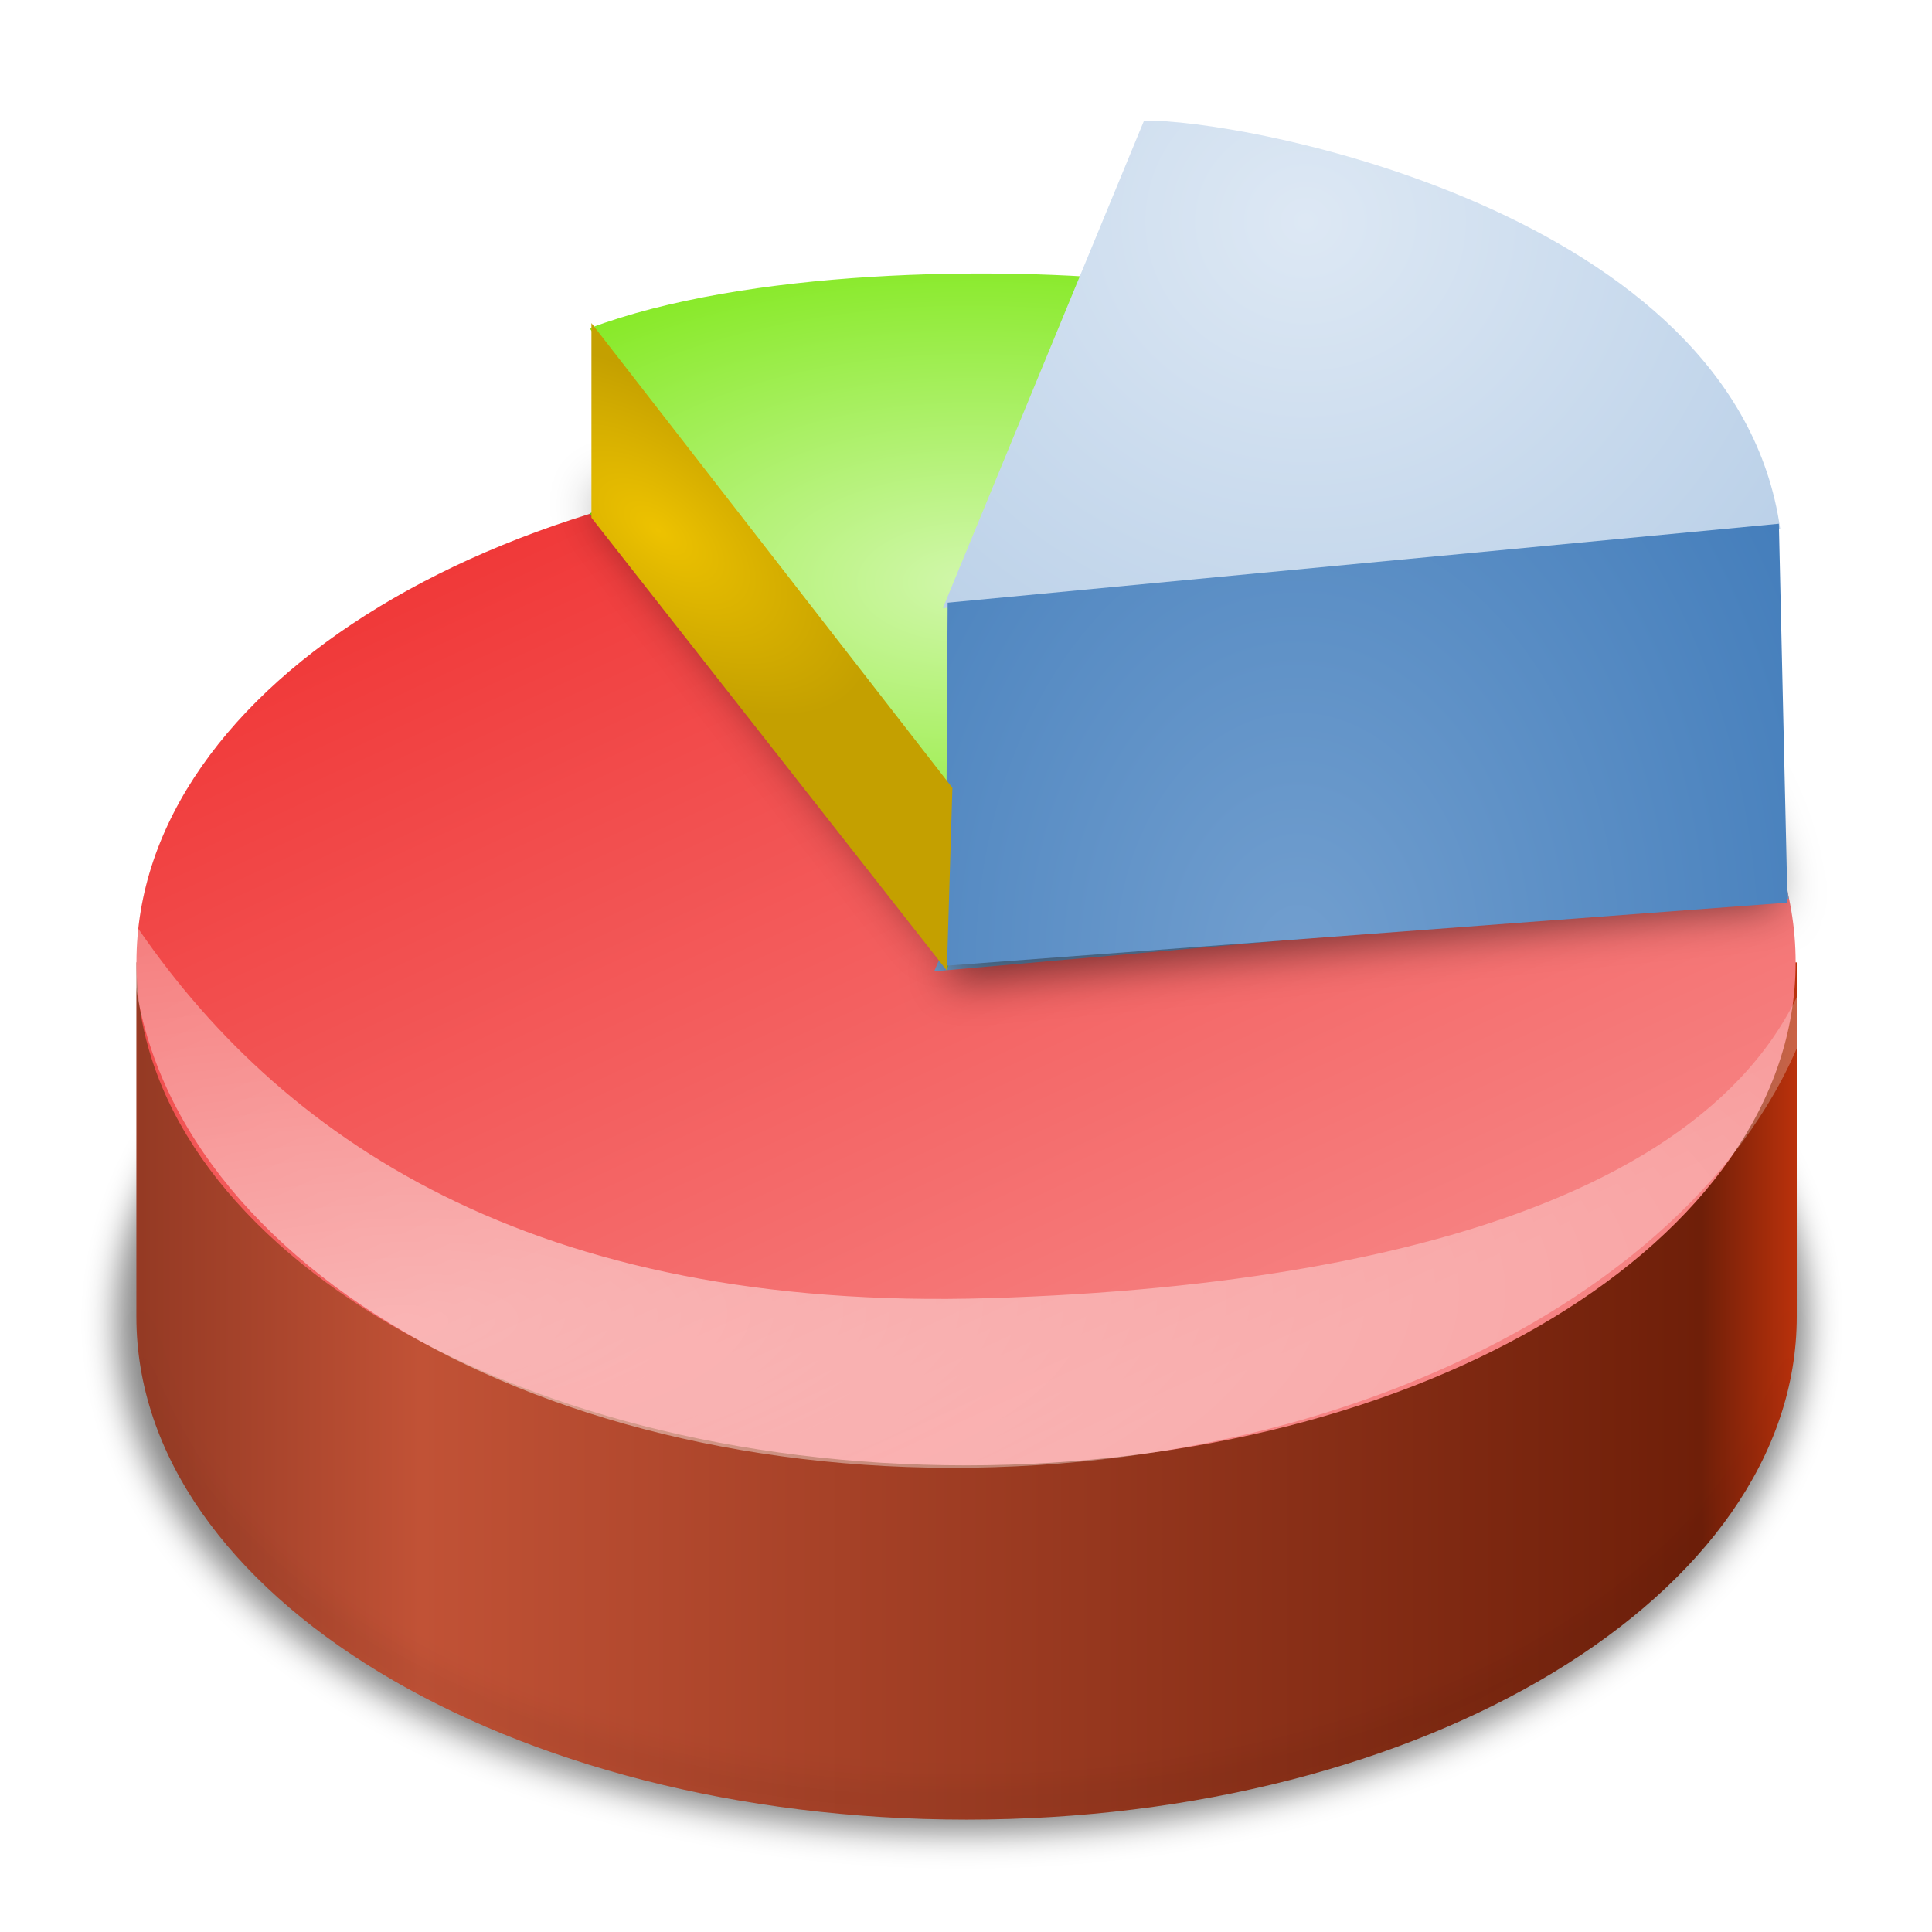
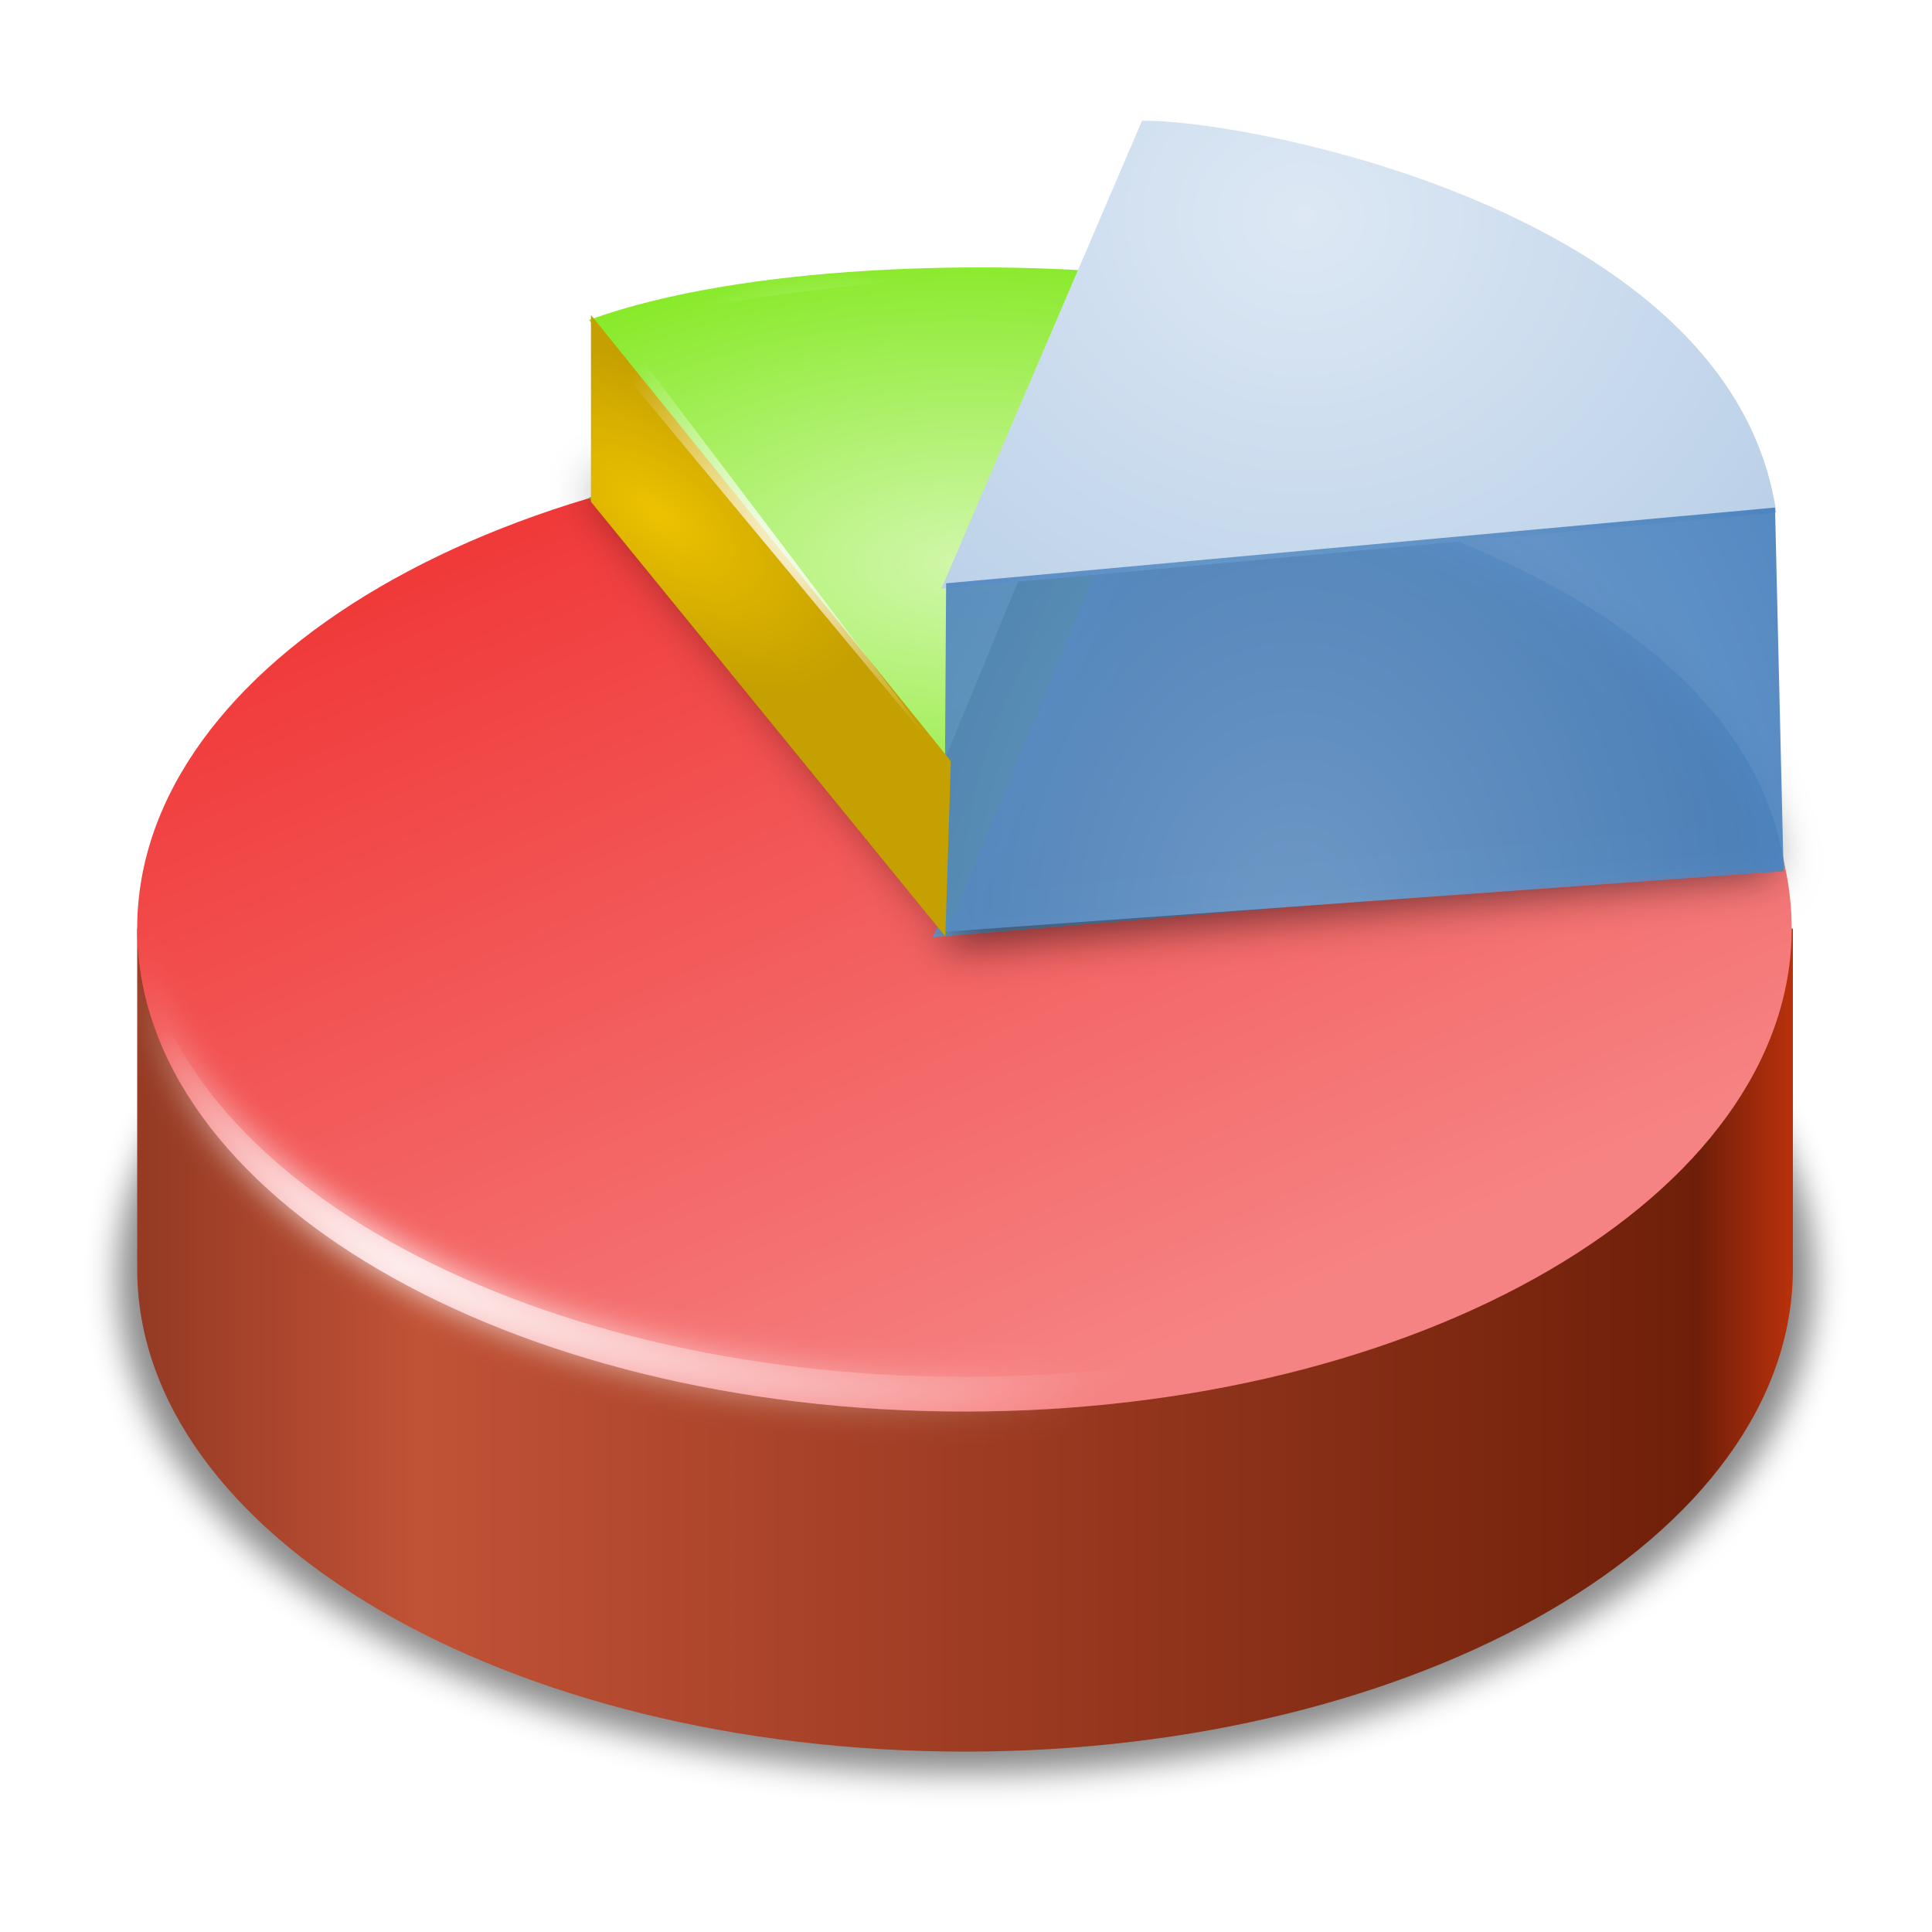
<svg xmlns="http://www.w3.org/2000/svg" xmlns:xlink="http://www.w3.org/1999/xlink" width="24" height="24" id="svg2" version="1.1">
  <defs id="defs4">
    <linearGradient y2="98.883" x2="118.348" y1="81.176" x1="106.025" gradientUnits="userSpaceOnUse" id="linearGradient17659-4">
      <stop id="stop17661-0" style="stop-color:#da4522;stop-opacity:1;" offset="0" />
      <stop offset="0.025" style="stop-color:#953a24;stop-opacity:1;" id="stop17667-4" />
      <stop offset="0.19" style="stop-color:#c15236;stop-opacity:1;" id="stop17665-75" />
      <stop id="stop17669-0" style="stop-color:#6f1f09;stop-opacity:1" offset="0.944" />
      <stop id="stop17663-8" style="stop-color:#ba310b;stop-opacity:1" offset="1" />
    </linearGradient>
    <linearGradient id="linearGradient5257-3">
      <stop style="stop-color:#ef2929;stop-opacity:1;" offset="0" id="stop5259-87" />
      <stop style="stop-color:#f68383;stop-opacity:1;" offset="1" id="stop5261-1" />
    </linearGradient>
    <linearGradient id="linearGradient17864-9">
      <stop style="stop-color:#d1f7ab;stop-opacity:1;" offset="0" id="stop17866-9" />
      <stop style="stop-color:#85e923;stop-opacity:1;" offset="1" id="stop17868-41" />
    </linearGradient>
    <linearGradient id="linearGradient17317-98">
      <stop style="stop-color:#dde8f4;stop-opacity:1;" offset="0" id="stop17319-1" />
      <stop style="stop-color:#bad0e8;stop-opacity:1;" offset="1" id="stop17321-6" />
    </linearGradient>
    <linearGradient id="linearGradient17325-1">
      <stop style="stop-color:#729fcf;stop-opacity:1;" offset="0" id="stop17327-8" />
      <stop style="stop-color:#3f7ab9;stop-opacity:1;" offset="1" id="stop17329-8" />
    </linearGradient>
    <linearGradient id="linearGradient17339-7">
      <stop id="stop17341-6" offset="0" style="stop-color:#729fcf;stop-opacity:0;" />
      <stop id="stop17343-4" offset="1" style="stop-color:#3f7ab9;stop-opacity:1;" />
    </linearGradient>
    <linearGradient id="linearGradient17767-1">
      <stop id="stop17771-8" offset="0" style="stop-color:#edc200;stop-opacity:1;" />
      <stop id="stop17769-4" offset="1" style="stop-color:#c4a000;stop-opacity:1;" />
    </linearGradient>
    <linearGradient y2="98.883" x2="118.348" y1="81.176" x1="106.025" gradientUnits="userSpaceOnUse" id="linearGradient17659-4-4">
      <stop id="stop17661-0-5" style="stop-color:#da4522;stop-opacity:1;" offset="0" />
      <stop offset="0.025" style="stop-color:#953a24;stop-opacity:1;" id="stop17667-4-2" />
      <stop offset="0.19" style="stop-color:#c15236;stop-opacity:1;" id="stop17665-75-0" />
      <stop id="stop17669-0-2" style="stop-color:#6f1f09;stop-opacity:1" offset="0.944" />
      <stop id="stop17663-8-2" style="stop-color:#ba310b;stop-opacity:1" offset="1" />
    </linearGradient>
    <linearGradient id="linearGradient5257-3-4">
      <stop style="stop-color:#ef2929;stop-opacity:1;" offset="0" id="stop5259-87-7" />
      <stop style="stop-color:#f68383;stop-opacity:1;" offset="1" id="stop5261-1-9" />
    </linearGradient>
    <linearGradient id="linearGradient17864-9-9">
      <stop style="stop-color:#d1f7ab;stop-opacity:1;" offset="0" id="stop17866-9-5" />
      <stop style="stop-color:#85e923;stop-opacity:1;" offset="1" id="stop17868-41-4" />
    </linearGradient>
    <linearGradient id="linearGradient17317-98-6">
      <stop style="stop-color:#dde8f4;stop-opacity:1;" offset="0" id="stop17319-1-0" />
      <stop style="stop-color:#bad0e8;stop-opacity:1;" offset="1" id="stop17321-6-9" />
    </linearGradient>
    <linearGradient id="linearGradient17325-1-6">
      <stop style="stop-color:#729fcf;stop-opacity:1;" offset="0" id="stop17327-8-0" />
      <stop style="stop-color:#3f7ab9;stop-opacity:1;" offset="1" id="stop17329-8-6" />
    </linearGradient>
    <linearGradient id="linearGradient17339-7-9">
      <stop id="stop17341-6-2" offset="0" style="stop-color:#729fcf;stop-opacity:0;" />
      <stop id="stop17343-4-5" offset="1" style="stop-color:#3f7ab9;stop-opacity:1;" />
    </linearGradient>
    <linearGradient id="linearGradient17767-1-0">
      <stop id="stop17771-8-6" offset="0" style="stop-color:#edc200;stop-opacity:1;" />
      <stop id="stop17769-4-4" offset="1" style="stop-color:#c4a000;stop-opacity:1;" />
    </linearGradient>
-     <filter color-interpolation-filters="sRGB" x="-0.102" width="1.204" y="-0.177" height="1.355" id="filter17137-2-6-5">
-       <feGaussianBlur stdDeviation="10.34" id="feGaussianBlur17139-7-8-2" />
-     </filter>
-     <filter color-interpolation-filters="sRGB" id="filter17179-8-1-7">
-       <feGaussianBlur stdDeviation="1.88" id="feGaussianBlur17181-6-7-9" />
-     </filter>
    <linearGradient xlink:href="#linearGradient17659-4-4-7" id="linearGradient16454-8-5" gradientUnits="userSpaceOnUse" gradientTransform="matrix(5.158612,0,0,4.731223,-448.5964,-290.6913)" x1="92.067" y1="96.875" x2="130.4" y2="96.875" />
    <linearGradient y2="98.883" x2="118.348" y1="81.176" x1="106.025" gradientUnits="userSpaceOnUse" id="linearGradient17659-4-4-7">
      <stop id="stop17661-0-5-4" style="stop-color:#da4522;stop-opacity:1;" offset="0" />
      <stop offset="0.025" style="stop-color:#953a24;stop-opacity:1;" id="stop17667-4-2-0" />
      <stop offset="0.19" style="stop-color:#c15236;stop-opacity:1;" id="stop17665-75-0-9" />
      <stop id="stop17669-0-2-6" style="stop-color:#6f1f09;stop-opacity:1" offset="0.944" />
      <stop id="stop17663-8-2-6" style="stop-color:#ba310b;stop-opacity:1" offset="1" />
    </linearGradient>
    <linearGradient xlink:href="#linearGradient5257-3-4-2" id="linearGradient16451-7-7" gradientUnits="userSpaceOnUse" gradientTransform="matrix(5.15485,0,0,4.731223,-448.2468,-290.6913)" x1="104.879" y1="69.007" x2="117.905" y2="96.292" />
    <linearGradient id="linearGradient5257-3-4-2">
      <stop style="stop-color:#ef2929;stop-opacity:1;" offset="0" id="stop5259-87-7-3" />
      <stop style="stop-color:#f68383;stop-opacity:1;" offset="1" id="stop5261-1-9-9" />
    </linearGradient>
    <radialGradient xlink:href="#linearGradient17039-7-8-2" id="radialGradient17529-6-3" gradientUnits="userSpaceOnUse" gradientTransform="matrix(0.8135621,0.2110374,-0.0750951,0.2894962,28.77986,89.43275)" cx="59.141" cy="179.921" fx="59.141" fy="179.921" r="96.547" />
    <linearGradient id="linearGradient17039-7-8-2">
      <stop style="stop-color:#ffffff;stop-opacity:1;" offset="0" id="stop17041-00-0-2" />
      <stop style="stop-color:#ffffff;stop-opacity:0;" offset="1" id="stop17043-2-3-4" />
    </linearGradient>
-     <filter color-interpolation-filters="sRGB" id="filter17525-5-9-8">
-       <feGaussianBlur stdDeviation="1.844" id="feGaussianBlur17527-7-7-0" />
-     </filter>
    <radialGradient xlink:href="#linearGradient17039-7-8-2" id="radialGradient17089-2-4" gradientUnits="userSpaceOnUse" gradientTransform="matrix(1,0,0,0.2990775,4.242641,135.6542)" cx="89.141" cy="226.731" fx="89.141" fy="226.731" r="96.547" />
-     <filter color-interpolation-filters="sRGB" x="-0.038" width="1.076" y="-0.128" height="1.256" id="filter17111-5-6-0">
-       <feGaussianBlur stdDeviation="3.689" id="feGaussianBlur17113-3-8-3" />
-     </filter>
-     <filter color-interpolation-filters="sRGB" x="-0.726" width="2.451" y="-0.171" height="1.342" id="filter17249-2-9-0">
-       <feGaussianBlur stdDeviation="2.053" id="feGaussianBlur17251-3-4-6" />
-     </filter>
    <linearGradient xlink:href="#linearGradient17755-5-3-5" id="linearGradient17761-3-7" x1="58.039" y1="166.623" x2="58.039" y2="206.623" gradientUnits="userSpaceOnUse" gradientTransform="translate(0,-6)" />
    <linearGradient id="linearGradient17755-5-3-5">
      <stop style="stop-color:#ffffff;stop-opacity:1;" offset="0" id="stop17757-7-3-4" />
      <stop style="stop-color:#ffffff;stop-opacity:0;" offset="1" id="stop17759-1-7-0" />
    </linearGradient>
-     <filter color-interpolation-filters="sRGB" x="-0.463" width="1.926" y="-0.163" height="1.326" id="filter17271-3-7-7">
-       <feGaussianBlur stdDeviation="3.162" id="feGaussianBlur17273-8-1-9" />
-     </filter>
    <linearGradient xlink:href="#linearGradient17277-7-1-6" id="linearGradient17283-5-4" x1="51.5" y1="162.75" x2="51.5" y2="186.298" gradientUnits="userSpaceOnUse" gradientTransform="translate(0,-6)" />
    <linearGradient id="linearGradient17277-7-1-6">
      <stop style="stop-color:#ffffff;stop-opacity:1;" offset="0" id="stop17279-7-8-1" />
      <stop style="stop-color:#ffffff;stop-opacity:0;" offset="1" id="stop17281-5-5-1" />
    </linearGradient>
-     <filter color-interpolation-filters="sRGB" id="filter17435-7-5-5">
-       <feGaussianBlur stdDeviation="2.451" id="feGaussianBlur17437-3-5-5" />
-     </filter>
-     <filter color-interpolation-filters="sRGB" id="filter17922-9-7-1">
-       <feGaussianBlur stdDeviation="2.676" id="feGaussianBlur17924-7-8-4" />
-     </filter>
    <radialGradient xlink:href="#linearGradient17864-9-9-0" id="radialGradient17870-0-1" cx="127.98" cy="83.405" fx="127.98" fy="83.405" r="32.413" gradientTransform="matrix(2.294735,0,0,1.15221,-165.7002,-19.58063)" gradientUnits="userSpaceOnUse" />
    <linearGradient id="linearGradient17864-9-9-0">
      <stop style="stop-color:#d1f7ab;stop-opacity:1;" offset="0" id="stop17866-9-5-1" />
      <stop style="stop-color:#85e923;stop-opacity:1;" offset="1" id="stop17868-41-4-3" />
    </linearGradient>
    <radialGradient xlink:href="#linearGradient17317-98-6-2" id="radialGradient17323-8-3" cx="166.913" cy="29.17" fx="166.913" fy="29.17" r="49.727" gradientTransform="matrix(1.382888,0,0,1.227692,-63.90907,0.6701719)" gradientUnits="userSpaceOnUse" />
    <linearGradient id="linearGradient17317-98-6-2">
      <stop style="stop-color:#dde8f4;stop-opacity:1;" offset="0" id="stop17319-1-0-9" />
      <stop style="stop-color:#bad0e8;stop-opacity:1;" offset="1" id="stop17321-6-9-5" />
    </linearGradient>
    <radialGradient xlink:href="#linearGradient17325-1-6-3" id="radialGradient17331-6-7" cx="166" cy="149.5" fx="166" fy="149.5" r="49" gradientTransform="matrix(1.530169,0,0,2.015169,-88.00796,-182.2678)" gradientUnits="userSpaceOnUse" />
    <linearGradient id="linearGradient17325-1-6-3">
      <stop style="stop-color:#729fcf;stop-opacity:1;" offset="0" id="stop17327-8-0-3" />
      <stop style="stop-color:#3f7ab9;stop-opacity:1;" offset="1" id="stop17329-8-6-7" />
    </linearGradient>
    <radialGradient xlink:href="#linearGradient17309-30-6-6" id="radialGradient17315-8-0" cx="163.25" cy="64.067" fx="163.25" fy="64.067" r="48.75" gradientTransform="matrix(0.8769831,0,0,0.4542322,20.08252,46.64878)" gradientUnits="userSpaceOnUse" />
    <linearGradient id="linearGradient17309-30-6-6">
      <stop style="stop-color:#eff4fa;stop-opacity:1;" offset="0" id="stop17311-3-4-3" />
      <stop style="stop-color:#eff4fa;stop-opacity:0;" offset="1" id="stop17313-0-9-2" />
    </linearGradient>
    <linearGradient xlink:href="#linearGradient17339-7-9-0" id="linearGradient17337-2-4" x1="167.5" y1="164.528" x2="167.5" y2="125" gradientUnits="userSpaceOnUse" gradientTransform="translate(0,-6)" />
    <linearGradient id="linearGradient17339-7-9-0">
      <stop id="stop17341-6-2-7" offset="0" style="stop-color:#729fcf;stop-opacity:0;" />
      <stop id="stop17343-4-5-0" offset="1" style="stop-color:#3f7ab9;stop-opacity:1;" />
    </linearGradient>
    <radialGradient xlink:href="#linearGradient17309-30-6-6" id="radialGradient17347-7-2" gradientUnits="userSpaceOnUse" gradientTransform="matrix(0.7549617,0,0,0.3910314,15.90884,84.92746)" cx="147.148" cy="108.233" fx="147.148" fy="108.233" r="48.75" />
    <radialGradient xlink:href="#linearGradient17651-0-6-2" id="radialGradient17657-1-6" cx="166.75" cy="65.9" fx="166.75" fy="65.9" r="48.75" gradientTransform="matrix(1,0,0,0.5128205,0,43.20513)" gradientUnits="userSpaceOnUse" />
    <linearGradient id="linearGradient17651-0-6-2">
      <stop style="stop-color:#fcfcfc;stop-opacity:1;" offset="0" id="stop17653-1-4-8" />
      <stop style="stop-color:#fcfcfc;stop-opacity:0;" offset="1" id="stop17655-1-4-3" />
    </linearGradient>
-     <filter color-interpolation-filters="sRGB" id="filter17647-3-4-3">
-       <feGaussianBlur stdDeviation="1.518" id="feGaussianBlur17649-6-0-9" />
-     </filter>
    <radialGradient xlink:href="#linearGradient17039-7-8-2" id="radialGradient17495-2-0" gradientUnits="userSpaceOnUse" gradientTransform="matrix(1,0,0,0.2990775,4.242641,100.1898)" cx="55.641" cy="193.295" fx="55.641" fy="193.295" r="96.547" />
    <linearGradient xlink:href="#linearGradient17533-1-9-3" id="linearGradient17539-1-8" x1="150.25" y1="31.5" x2="150.25" y2="69.75" gradientUnits="userSpaceOnUse" gradientTransform="translate(0,-6)" />
    <linearGradient id="linearGradient17533-1-9-3">
      <stop style="stop-color:#fcfcfc;stop-opacity:1;" offset="0" id="stop17535-0-0-5" />
      <stop style="stop-color:#fcfcfc;stop-opacity:0;" offset="1" id="stop17537-3-1-2" />
    </linearGradient>
-     <filter color-interpolation-filters="sRGB" id="filter17567-6-1-3">
-       <feGaussianBlur stdDeviation="0.258" id="feGaussianBlur17569-0-7-8" />
-     </filter>
-     <filter color-interpolation-filters="sRGB" id="filter17725-8-6-7">
-       <feGaussianBlur stdDeviation="1.476" id="feGaussianBlur17727-8-1-8" />
-     </filter>
    <radialGradient xlink:href="#linearGradient17731-7-8-6" id="radialGradient17737-3-1" cx="55" cy="158" fx="55" fy="158" r="15" gradientUnits="userSpaceOnUse" />
    <linearGradient id="linearGradient17731-7-8-6">
      <stop style="stop-color:#ffffff;stop-opacity:1;" offset="0" id="stop17733-99-0-3" />
      <stop style="stop-color:#ffffff;stop-opacity:0;" offset="1" id="stop17735-4-0-8" />
    </linearGradient>
    <radialGradient xlink:href="#linearGradient17767-1-0-8" id="radialGradient17773-6-2" cx="91.57" cy="82.041" fx="91.57" fy="82.041" r="20.86" gradientTransform="matrix(1.127756,0.8124553,-0.402854,0.5591949,21.35202,-49.5254)" gradientUnits="userSpaceOnUse" />
    <linearGradient id="linearGradient17767-1-0-8">
      <stop id="stop17771-8-6-5" offset="0" style="stop-color:#edc200;stop-opacity:1;" />
      <stop id="stop17769-4-4-4" offset="1" style="stop-color:#c4a000;stop-opacity:1;" />
    </linearGradient>
    <radialGradient xlink:href="#linearGradient17790-26-2-0" id="radialGradient17796-8-6" cx="110.625" cy="76.691" fx="110.625" fy="76.691" r="26.875" gradientTransform="matrix(1,0,0,1.05337,0,-10.09302)" gradientUnits="userSpaceOnUse" />
    <linearGradient id="linearGradient17790-26-2-0">
      <stop style="stop-color:#ffffff;stop-opacity:1;" offset="0" id="stop17792-7-3-6" />
      <stop style="stop-color:#ffffff;stop-opacity:0;" offset="1" id="stop17794-3-0-0" />
    </linearGradient>
-     <filter color-interpolation-filters="sRGB" id="filter17842-4-1-1">
-       <feGaussianBlur stdDeviation="1.785" id="feGaussianBlur17844-1-7-5" />
-     </filter>
    <radialGradient xlink:href="#linearGradient17848-3-0-5" id="radialGradient17854-7-3" cx="205.918" cy="94.268" fx="205.918" fy="94.268" r="13.071" gradientTransform="matrix(1.84164,0,0,1.553881,-173.3087,-58.21314)" gradientUnits="userSpaceOnUse" />
    <linearGradient id="linearGradient17848-3-0-5">
      <stop style="stop-color:#fcfcfc;stop-opacity:1;" offset="0" id="stop17850-7-9-1" />
      <stop style="stop-color:#fcfcfc;stop-opacity:0;" offset="1" id="stop17852-3-5-5" />
    </linearGradient>
    <linearGradient xlink:href="#linearGradient17930-3-5-6" id="linearGradient17936-7-4" x1="101.5" y1="101.5" x2="90" y2="112.653" gradientUnits="userSpaceOnUse" gradientTransform="translate(0,-6)" />
    <linearGradient id="linearGradient17930-3-5-6">
      <stop style="stop-color:#edd400;stop-opacity:1;" offset="0" id="stop17932-5-1-8" />
      <stop style="stop-color:#edd400;stop-opacity:0;" offset="1" id="stop17934-8-9-5" />
    </linearGradient>
    <filter color-interpolation-filters="sRGB" id="filter17179-3-3-5">
      <feGaussianBlur stdDeviation="1.88" id="feGaussianBlur17181-8-3-6" />
    </filter>
    <linearGradient xlink:href="#linearGradient17659-7-6-1" id="linearGradient6157" gradientUnits="userSpaceOnUse" gradientTransform="matrix(0.5506096,0,0,0.5302081,246.5222,134.084)" x1="92.067" y1="96.875" x2="130.4" y2="96.875" />
    <linearGradient y2="98.883" x2="118.348" y1="81.176" x1="106.025" gradientUnits="userSpaceOnUse" id="linearGradient17659-7-6-1">
      <stop id="stop17661-8-4-5" style="stop-color:#da4522;stop-opacity:1;" offset="0" />
      <stop offset="0.025" style="stop-color:#953a24;stop-opacity:1;" id="stop17667-7-0-2" />
      <stop offset="0.19" style="stop-color:#c15236;stop-opacity:1;" id="stop17665-7-6-9" />
      <stop id="stop17669-1-7-1" style="stop-color:#6f1f09;stop-opacity:1" offset="0.944" />
      <stop id="stop17663-6-1-7" style="stop-color:#ba310b;stop-opacity:1" offset="1" />
    </linearGradient>
    <linearGradient xlink:href="#linearGradient5257-5-8-9" id="linearGradient6154" gradientUnits="userSpaceOnUse" gradientTransform="matrix(0.550208,0,0,0.5302081,246.5596,134.084)" x1="104.879" y1="69.007" x2="117.905" y2="96.292" />
    <linearGradient id="linearGradient5257-5-8-9">
      <stop style="stop-color:#ef2929;stop-opacity:1;" offset="0" id="stop5259-8-8-1" />
      <stop style="stop-color:#f68383;stop-opacity:1;" offset="1" id="stop5261-4-5-2" />
    </linearGradient>
    <filter color-interpolation-filters="sRGB" id="filter17435-9-7-7">
      <feGaussianBlur stdDeviation="2.451" id="feGaussianBlur17437-5-3-2" />
    </filter>
    <filter color-interpolation-filters="sRGB" id="filter17922-7-7-2">
      <feGaussianBlur stdDeviation="2.676" id="feGaussianBlur17924-6-3-5" />
    </filter>
    <radialGradient xlink:href="#linearGradient17864-3-1-8" id="radialGradient6144" gradientUnits="userSpaceOnUse" gradientTransform="matrix(0.2449309,0,0,0.1291233,276.7174,164.4662)" cx="127.98" cy="83.405" fx="127.98" fy="83.405" r="32.413" />
    <linearGradient id="linearGradient17864-3-1-8">
      <stop style="stop-color:#d1f7ab;stop-opacity:1;" offset="0" id="stop17866-3-1-8" />
      <stop style="stop-color:#85e923;stop-opacity:1;" offset="1" id="stop17868-4-0-2" />
    </linearGradient>
    <radialGradient xlink:href="#linearGradient17317-9-7-0" id="radialGradient6141" gradientUnits="userSpaceOnUse" gradientTransform="matrix(0.147604,0,0,0.1375823,287.5822,166.7356)" cx="166.913" cy="29.17" fx="166.913" fy="29.17" r="49.727" />
    <linearGradient id="linearGradient17317-9-7-0">
      <stop style="stop-color:#dde8f4;stop-opacity:1;" offset="0" id="stop17319-6-5-2" />
      <stop style="stop-color:#bad0e8;stop-opacity:1;" offset="1" id="stop17321-4-8-6" />
    </linearGradient>
    <radialGradient xlink:href="#linearGradient17325-8-0-5" id="radialGradient6138" gradientUnits="userSpaceOnUse" gradientTransform="matrix(0.1633241,0,0,0.2258315,285.01,146.2345)" cx="166" cy="149.5" fx="166" fy="149.5" r="49" />
    <linearGradient id="linearGradient17325-8-0-5">
      <stop style="stop-color:#729fcf;stop-opacity:1;" offset="0" id="stop17327-6-2-5" />
      <stop style="stop-color:#3f7ab9;stop-opacity:1;" offset="1" id="stop17329-2-4-8" />
    </linearGradient>
    <filter color-interpolation-filters="sRGB" id="filter17725-6-3-7">
      <feGaussianBlur stdDeviation="1.476" id="feGaussianBlur17727-5-8-5" />
    </filter>
    <radialGradient xlink:href="#linearGradient17767-8-8-9" id="radialGradient6121" gradientUnits="userSpaceOnUse" gradientTransform="matrix(0.1203721,0.09104843,-0.04299902,0.06266661,296.6827,161.1104)" cx="91.57" cy="82.041" fx="91.57" fy="82.041" r="20.86" />
    <linearGradient id="linearGradient17767-8-8-9">
      <stop id="stop17771-2-4-1" offset="0" style="stop-color:#edc200;stop-opacity:1;" />
      <stop id="stop17769-3-1-3" offset="1" style="stop-color:#c4a000;stop-opacity:1;" />
    </linearGradient>
    <radialGradient xlink:href="#linearGradient17039-3-7-98-4" id="radialGradient6108" gradientUnits="userSpaceOnUse" gradientTransform="matrix(0.3809419,-0.01176371,0.00313628,0.128796,279.1225,160.1886)" cx="55.641" cy="193.295" fx="55.641" fy="193.295" r="96.547" />
    <linearGradient id="linearGradient17039-3-7-98-4">
      <stop id="stop17041-0-1-6-1" offset="0" style="stop-color:#ffffff;stop-opacity:1;" />
      <stop id="stop17043-1-0-3-4" offset="1" style="stop-color:#ffffff;stop-opacity:0;" />
    </linearGradient>
    <radialGradient r="96.547" fy="193.295" fx="55.641" cy="193.295" cx="55.641" gradientTransform="matrix(0.3809419,-0.01176371,0.00313628,0.128796,279.1225,160.1886)" gradientUnits="userSpaceOnUse" id="radialGradient4277" xlink:href="#linearGradient17039-3-7-98-4" />
+     <filter color-interpolation-filters="sRGB" id="filter17179-8-4-0-9">
+       <feGaussianBlur stdDeviation="1.88" id="feGaussianBlur17181-6-0-7-0" />
+     </filter>
+     <linearGradient xlink:href="#linearGradient17659-4-5-2-0" id="linearGradient6491" gradientUnits="userSpaceOnUse" gradientTransform="matrix(0.5490468,0,0,0.5089862,246.6771,135.5015)" x1="92.067" y1="96.875" x2="130.4" y2="96.875" />
+     <linearGradient y2="98.883" x2="118.348" y1="81.176" x1="106.025" gradientUnits="userSpaceOnUse" id="linearGradient17659-4-5-2-0">
+       <stop id="stop17661-0-8-7-6" style="stop-color:#da4522;stop-opacity:1;" offset="0" />
+       <stop offset="0.025" style="stop-color:#953a24;stop-opacity:1;" id="stop17667-4-5-9-4" />
+       <stop offset="0.19" style="stop-color:#c15236;stop-opacity:1;" id="stop17665-75-4-7-6" />
+       <stop id="stop17669-0-1-0-0" style="stop-color:#6f1f09;stop-opacity:1" offset="0.944" />
+       <stop id="stop17663-8-7-5-8" style="stop-color:#ba310b;stop-opacity:1" offset="1" />
+     </linearGradient>
+     <linearGradient xlink:href="#linearGradient5257-3-0-1-4" id="linearGradient6488" gradientUnits="userSpaceOnUse" gradientTransform="matrix(0.5486464,0,0,0.5089862,246.7143,135.5015)" x1="104.879" y1="69.007" x2="117.905" y2="96.292" />
+     <linearGradient id="linearGradient5257-3-0-1-4">
+       <stop style="stop-color:#ef2929;stop-opacity:1;" offset="0" id="stop5259-87-2-8-3" />
+       <stop style="stop-color:#f68383;stop-opacity:1;" offset="1" id="stop5261-1-8-2-3" />
+     </linearGradient>
+     <radialGradient xlink:href="#linearGradient17039-7-5-8-1" id="radialGradient6419" gradientUnits="userSpaceOnUse" gradientTransform="matrix(0.8135621,0.2110374,-0.0750951,0.2894962,28.77986,89.43275)" cx="59.141" cy="179.921" fx="59.141" fy="179.921" r="96.547" />
+     <linearGradient id="linearGradient17039-7-5-8-1">
+       <stop style="stop-color:#ffffff;stop-opacity:1;" offset="0" id="stop17041-00-2-8-5" />
+       <stop style="stop-color:#ffffff;stop-opacity:0;" offset="1" id="stop17043-2-7-9-7" />
+     </linearGradient>
+     <filter color-interpolation-filters="sRGB" id="filter17525-5-2-8-1">
+       <feGaussianBlur stdDeviation="1.844" id="feGaussianBlur17527-7-8-1-1" />
+     </filter>
+     <filter color-interpolation-filters="sRGB" id="filter17435-7-8-7-2">
+       <feGaussianBlur stdDeviation="2.451" id="feGaussianBlur17437-3-8-0-3" />
+     </filter>
+     <filter color-interpolation-filters="sRGB" id="filter17922-9-0-6-8">
+       <feGaussianBlur stdDeviation="2.676" id="feGaussianBlur17924-7-4-2-1" />
+     </filter>
+     <radialGradient xlink:href="#linearGradient17864-9-5-7-7" id="radialGradient6479" gradientUnits="userSpaceOnUse" gradientTransform="matrix(0.2442357,0,0,0.1239551,276.7866,164.6677)" cx="127.98" cy="83.405" fx="127.98" fy="83.405" r="32.413" />
+     <linearGradient id="linearGradient17864-9-5-7-7">
+       <stop style="stop-color:#d1f7ab;stop-opacity:1;" offset="0" id="stop17866-9-8-1-2" />
+       <stop style="stop-color:#85e923;stop-opacity:1;" offset="1" id="stop17868-41-8-0-2" />
+     </linearGradient>
+     <radialGradient xlink:href="#linearGradient17317-98-8-9-2" id="radialGradient6476" gradientUnits="userSpaceOnUse" gradientTransform="matrix(0.147185,0,0,0.1320755,287.6206,166.8463)" cx="166.913" cy="29.17" fx="166.913" fy="29.17" r="49.727" />
+     <linearGradient id="linearGradient17317-98-8-9-2">
+       <stop style="stop-color:#dde8f4;stop-opacity:1;" offset="0" id="stop17319-1-06-3-8" />
+       <stop style="stop-color:#bad0e8;stop-opacity:1;" offset="1" id="stop17321-6-97-2-4" />
+     </linearGradient>
+     <radialGradient xlink:href="#linearGradient17325-1-1-8-0" id="radialGradient6473" gradientUnits="userSpaceOnUse" gradientTransform="matrix(0.1628605,0,0,0.2167925,285.0556,147.1658)" cx="166" cy="149.5" fx="166" fy="149.5" r="49" />
+     <linearGradient id="linearGradient17325-1-1-8-0">
+       <stop style="stop-color:#729fcf;stop-opacity:1;" offset="0" id="stop17327-8-6-2-2" />
+       <stop style="stop-color:#3f7ab9;stop-opacity:1;" offset="1" id="stop17329-8-5-1-5" />
+     </linearGradient>
+     <radialGradient xlink:href="#linearGradient17039-7-5-8-1" id="radialGradient6463" gradientUnits="userSpaceOnUse" gradientTransform="matrix(0.1064331,0,0,0.03217484,294.8741,177.5526)" cx="55.641" cy="193.295" fx="55.641" fy="193.295" r="96.547" />
+     <radialGradient xlink:href="#linearGradient17767-1-7-9-2" id="radialGradient6454" gradientUnits="userSpaceOnUse" gradientTransform="matrix(0.1200305,0.08740416,-0.04287698,0.06015834,296.6952,161.4462)" cx="91.57" cy="82.041" fx="91.57" fy="82.041" r="20.86" />
+     <linearGradient id="linearGradient17767-1-7-9-2">
+       <stop id="stop17771-8-5-4-7" offset="0" style="stop-color:#edc200;stop-opacity:1;" />
+       <stop id="stop17769-4-49-6-1" offset="1" style="stop-color:#c4a000;stop-opacity:1;" />
+     </linearGradient>
+     <radialGradient xlink:href="#linearGradient17790-26-22-7-6" id="radialGradient6451" gradientUnits="userSpaceOnUse" gradientTransform="matrix(0.1064331,0,0,0.1133219,294.4226,165.6884)" cx="110.625" cy="76.691" fx="110.625" fy="76.691" r="26.875" />
+     <linearGradient id="linearGradient17790-26-22-7-6">
+       <stop style="stop-color:#ffffff;stop-opacity:1;" offset="0" id="stop17792-7-4-6-5" />
+       <stop style="stop-color:#ffffff;stop-opacity:0;" offset="1" id="stop17794-3-5-3-5" />
+     </linearGradient>
  </defs>
-   <g id="layer1" transform="translate(-1938.743,-890.779)">
-     <g transform="translate(1642.743,722.779)" style="display:inline;enable-background:new" id="g6161">
-       <rect y="168" x="296" height="24" width="24" id="rect3986-2-4-6" style="opacity:0;fill:#fcaf3e;fill-opacity:0.929;fill-rule:evenodd;stroke:none;display:inline;enable-background:new" />
-       <path style="opacity:0.465;color:#000000;fill:#000000;fill-opacity:1;fill-rule:evenodd;stroke:none;stroke-width:3;marker:none;visibility:visible;display:inline;overflow:visible;filter:url(#filter17179-3-3-5);enable-background:accumulate" id="path17141-9-0-0" d="m 225.567,202.613 c 0,32.218 -45.43,58.336 -101.47,58.336 -56.04,0 -101.47,-26.118 -101.47,-58.336 0,-32.218 45.43,-58.336 101.47,-58.336 56.04,0 101.47,26.118 101.47,58.336 z" transform="matrix(0.1035803,0,0,0.1087525,295.0971,162.3803)" />
-       <path id="path12964-9-9-1" d="m 317.966,179.954 c -1.182,-2.662 -5.191,-4.622 -9.958,-4.622 -4.767,0 -7.191,1.494 -8.374,4.157 l -1.94,0.466 0,4.401 c 0,3.451 4.618,6.248 10.313,6.248 5.696,0 10.313,-2.797 10.313,-6.248 l 0,-4.401 -0.355,0 0,0 z" style="fill:url(#linearGradient6157);fill-opacity:1;fill-rule:nonzero;stroke:none;display:inline" />
-       <path id="path12971-8-0-2" d="m 318.306,179.954 c 0,3.452 -4.614,6.249 -10.305,6.249 -5.692,0 -10.306,-2.797 -10.306,-6.249 0,-3.452 4.615,-6.249 10.306,-6.249 5.692,0 10.305,2.797 10.305,6.249 l 0,0 z" style="fill:url(#linearGradient6154);fill-opacity:1;fill-rule:nonzero;stroke:none;display:inline" />
-       <path id="path12985-3-6-7" d="m 318.221,179.165 c -0.555,-3.958 -6.84,-5.218 -8.01,-5.182 l -2.606,6.083 10.188,-0.901 0.427,-5e-5 z" style="fill:#729fcf;fill-rule:nonzero;stroke:none;display:inline" />
-       <path id="path12999-0-4-5" d="m 307.768,180.027 -4.445,-5.65 c 1.936,-0.731 5.07,-0.778 6.919,-0.58 l -2.474,6.23 z" style="fill:#73d216;fill-rule:nonzero;stroke:none;display:inline" />
-       <path transform="matrix(0.106736,0,0,0.1120658,294.4036,166.6605)" id="path17349-1-5-0" d="M 222.14,112.083 C 216.945,76.768 159.059,66.524 148.1,66.845 l -23.414,54.031 97.455,-8.793 z" style="opacity:0.524;fill:#000000;fill-opacity:1;fill-rule:nonzero;stroke:none;display:inline;filter:url(#filter17435-9-7-7)" />
-       <path transform="matrix(0.106736,0,0,0.1120658,294.4036,166.6605)" id="path17872-4-7-6" d="M 125.214,117.763 83.567,67.345 C 101.707,60.823 131.069,60.405 148.393,62.173 l -23.179,55.591 z" style="opacity:0.465;fill:#000000;fill-opacity:1;fill-rule:nonzero;stroke:none;display:inline;filter:url(#filter17922-7-7-2)" />
-       <path style="fill:url(#radialGradient6144);fill-opacity:1;fill-rule:nonzero;stroke:none;display:inline" d="m 307.768,177.728 -4.445,-5.65 c 1.936,-0.731 5.07,-0.778 6.919,-0.58 l -2.474,6.23 z" id="path17763-7-8-2" />
-       <path style="fill:url(#radialGradient6141);fill-opacity:1;fill-rule:nonzero;stroke:none;display:inline" d="m 318.114,174.57 c -0.555,-3.958 -6.733,-5.106 -7.903,-5.07 l -2.499,6.055 10.402,-0.985 z" id="path17303-5-6-4" />
-       <path id="path17305-7-5-5" d="m 307.772,175.486 -0.027,4.511 10.46,-0.784 -0.107,-4.707 -10.327,0.981 z" style="color:#000000;fill:url(#radialGradient6138);fill-opacity:1;fill-rule:evenodd;stroke:none;stroke-width:3;marker:none;visibility:visible;display:inline;overflow:visible;enable-background:accumulate" />
-       <path transform="matrix(0.106736,0,0,0.1120658,294.4036,166.6605)" id="path17671-0-0-2" d="m 30.899,156.089 c -0.041,0.664 -0.062,1.331 -0.062,2 0,30.8 43.236,55.75 96.562,55.75 53.327,0 96.531,-24.95 96.531,-55.75 0,-0.669 -0.022,-1.336 -0.062,-2 -1.823,29.874 -44.301,53.75 -96.469,53.75 -52.168,0 -94.677,-23.876 -96.5,-53.75 z" style="opacity:0.047;fill:#000000;fill-opacity:1;fill-rule:nonzero;stroke:none;display:inline;filter:url(#filter17725-6-3-7)" />
-       <path id="path17765-2-2-0" d="m 307.762,180.057 -4.415,-5.626 0,-2.417 4.484,5.773 -0.069,2.27 z" style="color:#000000;fill:url(#radialGradient6121);fill-opacity:1;fill-rule:evenodd;stroke:none;stroke-width:3;marker:none;visibility:visible;display:inline;overflow:visible;enable-background:accumulate" />
-       <path style="opacity:0.511;fill:url(#radialGradient4277);fill-opacity:1;fill-rule:nonzero;stroke:none" d="m 297.637,179.42 c 0,0 -0.002,0.164 -7.4e-4,0.247 0.091,3.802 4.886,6.737 10.708,6.559 5.822,-0.178 10.465,-3.401 10.374,-7.203 -10e-4,-0.083 -0.005,-0.165 -0.012,-0.247 -0.11,3.693 -4.714,5.176 -10.409,5.35 -5.696,0.174 -8.85,-1.997 -10.659,-4.707 z" id="path96327-2" />
+   <g id="layer1" transform="translate(-1938.743,-887.779)">
+     <g transform="translate(1642.743,719.779)" style="display:inline;enable-background:new" id="g6510">
+       <g id="g6494">
+         <path transform="matrix(0.1037912,0,0,0.1053586,295.1198,162.5313)" d="m 225.567,202.613 c 0,32.218 -45.43,58.336 -101.47,58.336 -56.04,0 -101.47,-26.118 -101.47,-58.336 0,-32.218 45.43,-58.336 101.47,-58.336 56.04,0 101.47,26.118 101.47,58.336 z" id="path17141-8-8-4-7" style="opacity:0.465;color:#000000;fill:#000000;fill-opacity:1;fill-rule:evenodd;stroke:none;stroke-width:3;marker:none;visibility:visible;display:inline;overflow:visible;filter:url(#filter17179-8-4-0-9);enable-background:accumulate" />
+         <path style="fill:url(#linearGradient6491);fill-opacity:1;fill-rule:nonzero;stroke:none" d="m 317.918,179.536 c -1.179,-2.556 -5.176,-4.437 -9.93,-4.437 -4.754,0 -7.171,1.435 -8.35,3.99 l -1.934,0.447 0,4.225 c 0,3.313 4.605,5.998 10.284,5.998 5.68,0 10.284,-2.685 10.284,-5.998 l 0,-4.225 -0.354,0 0,0 z" id="path12964-1-9-2-1" />
+         <path style="fill:url(#linearGradient6488);fill-opacity:1;fill-rule:nonzero;stroke:none" d="m 318.257,179.536 c 0,3.313 -4.6,5.999 -10.276,5.999 -5.676,0 -10.277,-2.685 -10.277,-5.999 0,-3.313 4.601,-5.999 10.277,-5.999 5.676,0 10.276,2.685 10.276,5.999 l 0,0 z" id="path12971-9-4-6-0" />
+         <path style="fill:#729fcf;fill-rule:nonzero;stroke:none" d="m 318.172,178.778 c -0.553,-3.799 -6.82,-5.009 -7.987,-4.974 l -2.598,5.84 10.159,-0.865 0.426,-4e-5 z" id="path12985-5-0-4-1" />
+         <path style="fill:#73d216;fill-rule:nonzero;stroke:none" d="m 307.75,179.605 -4.433,-5.424 c 1.931,-0.702 5.056,-0.747 6.9,-0.556 l -2.467,5.98 z" id="path12999-5-4-4-4" />
+         <path style="fill:url(#radialGradient6419);fill-opacity:1;fill-rule:nonzero;stroke:none;filter:url(#filter17525-5-2-8-1)" d="m 30.899,116.625 c -0.041,0.664 -0.062,1.331 -0.062,2 0,30.8 43.236,55.75 96.562,55.75 53.327,0 96.531,-24.95 96.531,-55.75 0,-0.669 -0.022,-1.336 -0.062,-2 -1.823,29.874 -44.301,53.75 -96.469,53.75 -52.168,0 -94.677,-23.876 -96.5,-53.75 z" id="path17034-1-9-7-7" transform="matrix(0.1064331,0,0,0.1075803,294.4226,166.7742)" />
+         <path style="opacity:0.524;fill:#000000;fill-opacity:1;fill-rule:nonzero;stroke:none;filter:url(#filter17435-7-8-7-2)" d="M 222.14,112.083 C 216.945,76.768 159.059,66.524 148.1,66.845 l -23.414,54.031 97.455,-8.793 z" id="path17349-0-2-6-7" transform="matrix(0.1064331,0,0,0.1075803,294.4226,166.7742)" />
+         <path style="opacity:0.465;fill:#000000;fill-opacity:1;fill-rule:nonzero;stroke:none;filter:url(#filter17922-9-0-6-8)" d="M 125.214,117.763 83.567,67.345 C 101.707,60.823 131.069,60.405 148.393,62.173 l -23.179,55.591 z" id="path17872-0-8-6-0" transform="matrix(0.1064331,0,0,0.1075803,294.4226,166.7742)" />
+         <path id="path17763-73-6-0-0" d="m 307.75,177.399 -4.433,-5.424 c 1.931,-0.702 5.056,-0.747 6.9,-0.556 l -2.467,5.98 z" style="fill:url(#radialGradient6479);fill-opacity:1;fill-rule:nonzero;stroke:none" />
+         <path id="path17303-0-4-7-6" d="m 318.066,174.368 c -0.553,-3.799 -6.714,-4.901 -7.88,-4.867 l -2.492,5.813 10.372,-0.946 z" style="fill:url(#radialGradient6476);fill-opacity:1;fill-rule:nonzero;stroke:none" />
+         <path style="opacity:0.912;color:#000000;fill:url(#radialGradient6473);fill-opacity:1;fill-rule:evenodd;stroke:none;stroke-width:3;marker:none;visibility:visible;display:inline;overflow:visible;enable-background:accumulate" d="m 307.753,175.246 -0.027,4.33 10.43,-0.753 -0.106,-4.518 -10.297,0.941 z" id="path17305-1-8-0-4" />
+         <path id="path17493-0-2-3-6" d="m 297.711,179.321 c -0.004,0.071 -0.007,0.143 -0.007,0.215 0,3.313 4.602,5.998 10.277,5.998 5.676,0 10.274,-2.684 10.274,-5.998 0,-0.072 -0.002,-0.144 -0.007,-0.215 -0.194,3.214 -4.715,5.782 -10.267,5.782 -5.552,0 -10.077,-2.569 -10.271,-5.782 z" style="opacity:0.682;fill:url(#radialGradient6463);fill-opacity:1;fill-rule:nonzero;stroke:none" />
+         <path style="color:#000000;fill:url(#radialGradient6454);fill-opacity:1;fill-rule:evenodd;stroke:none;stroke-width:3;marker:none;visibility:visible;display:inline;overflow:visible;enable-background:accumulate" d="m 307.744,179.634 -4.403,-5.401 0,-2.32 4.471,5.542 -0.069,2.179 z" id="path17765-5-6-5-0" />
+         <path style="color:#000000;fill:url(#radialGradient6451);fill-opacity:1;fill-rule:evenodd;stroke:none;stroke-width:3;marker:none;visibility:visible;display:inline;overflow:visible;enable-background:accumulate" d="m 307.727,177.425 -4.071,-5.379 c 1.566,-0.422 3.49,-0.556 5.401,-0.699 -1.88,-0.057 -4,0.067 -5.721,0.565 l 0,2.313 0.08,-1.99 4.311,5.191 z" id="path17788-5-9-9-6" />
+       </g>
+       <rect y="168" x="296" height="24" width="24" id="rect4769-9-9-7" style="fill:none;stroke:none" />
    </g>
  </g>
</svg>
